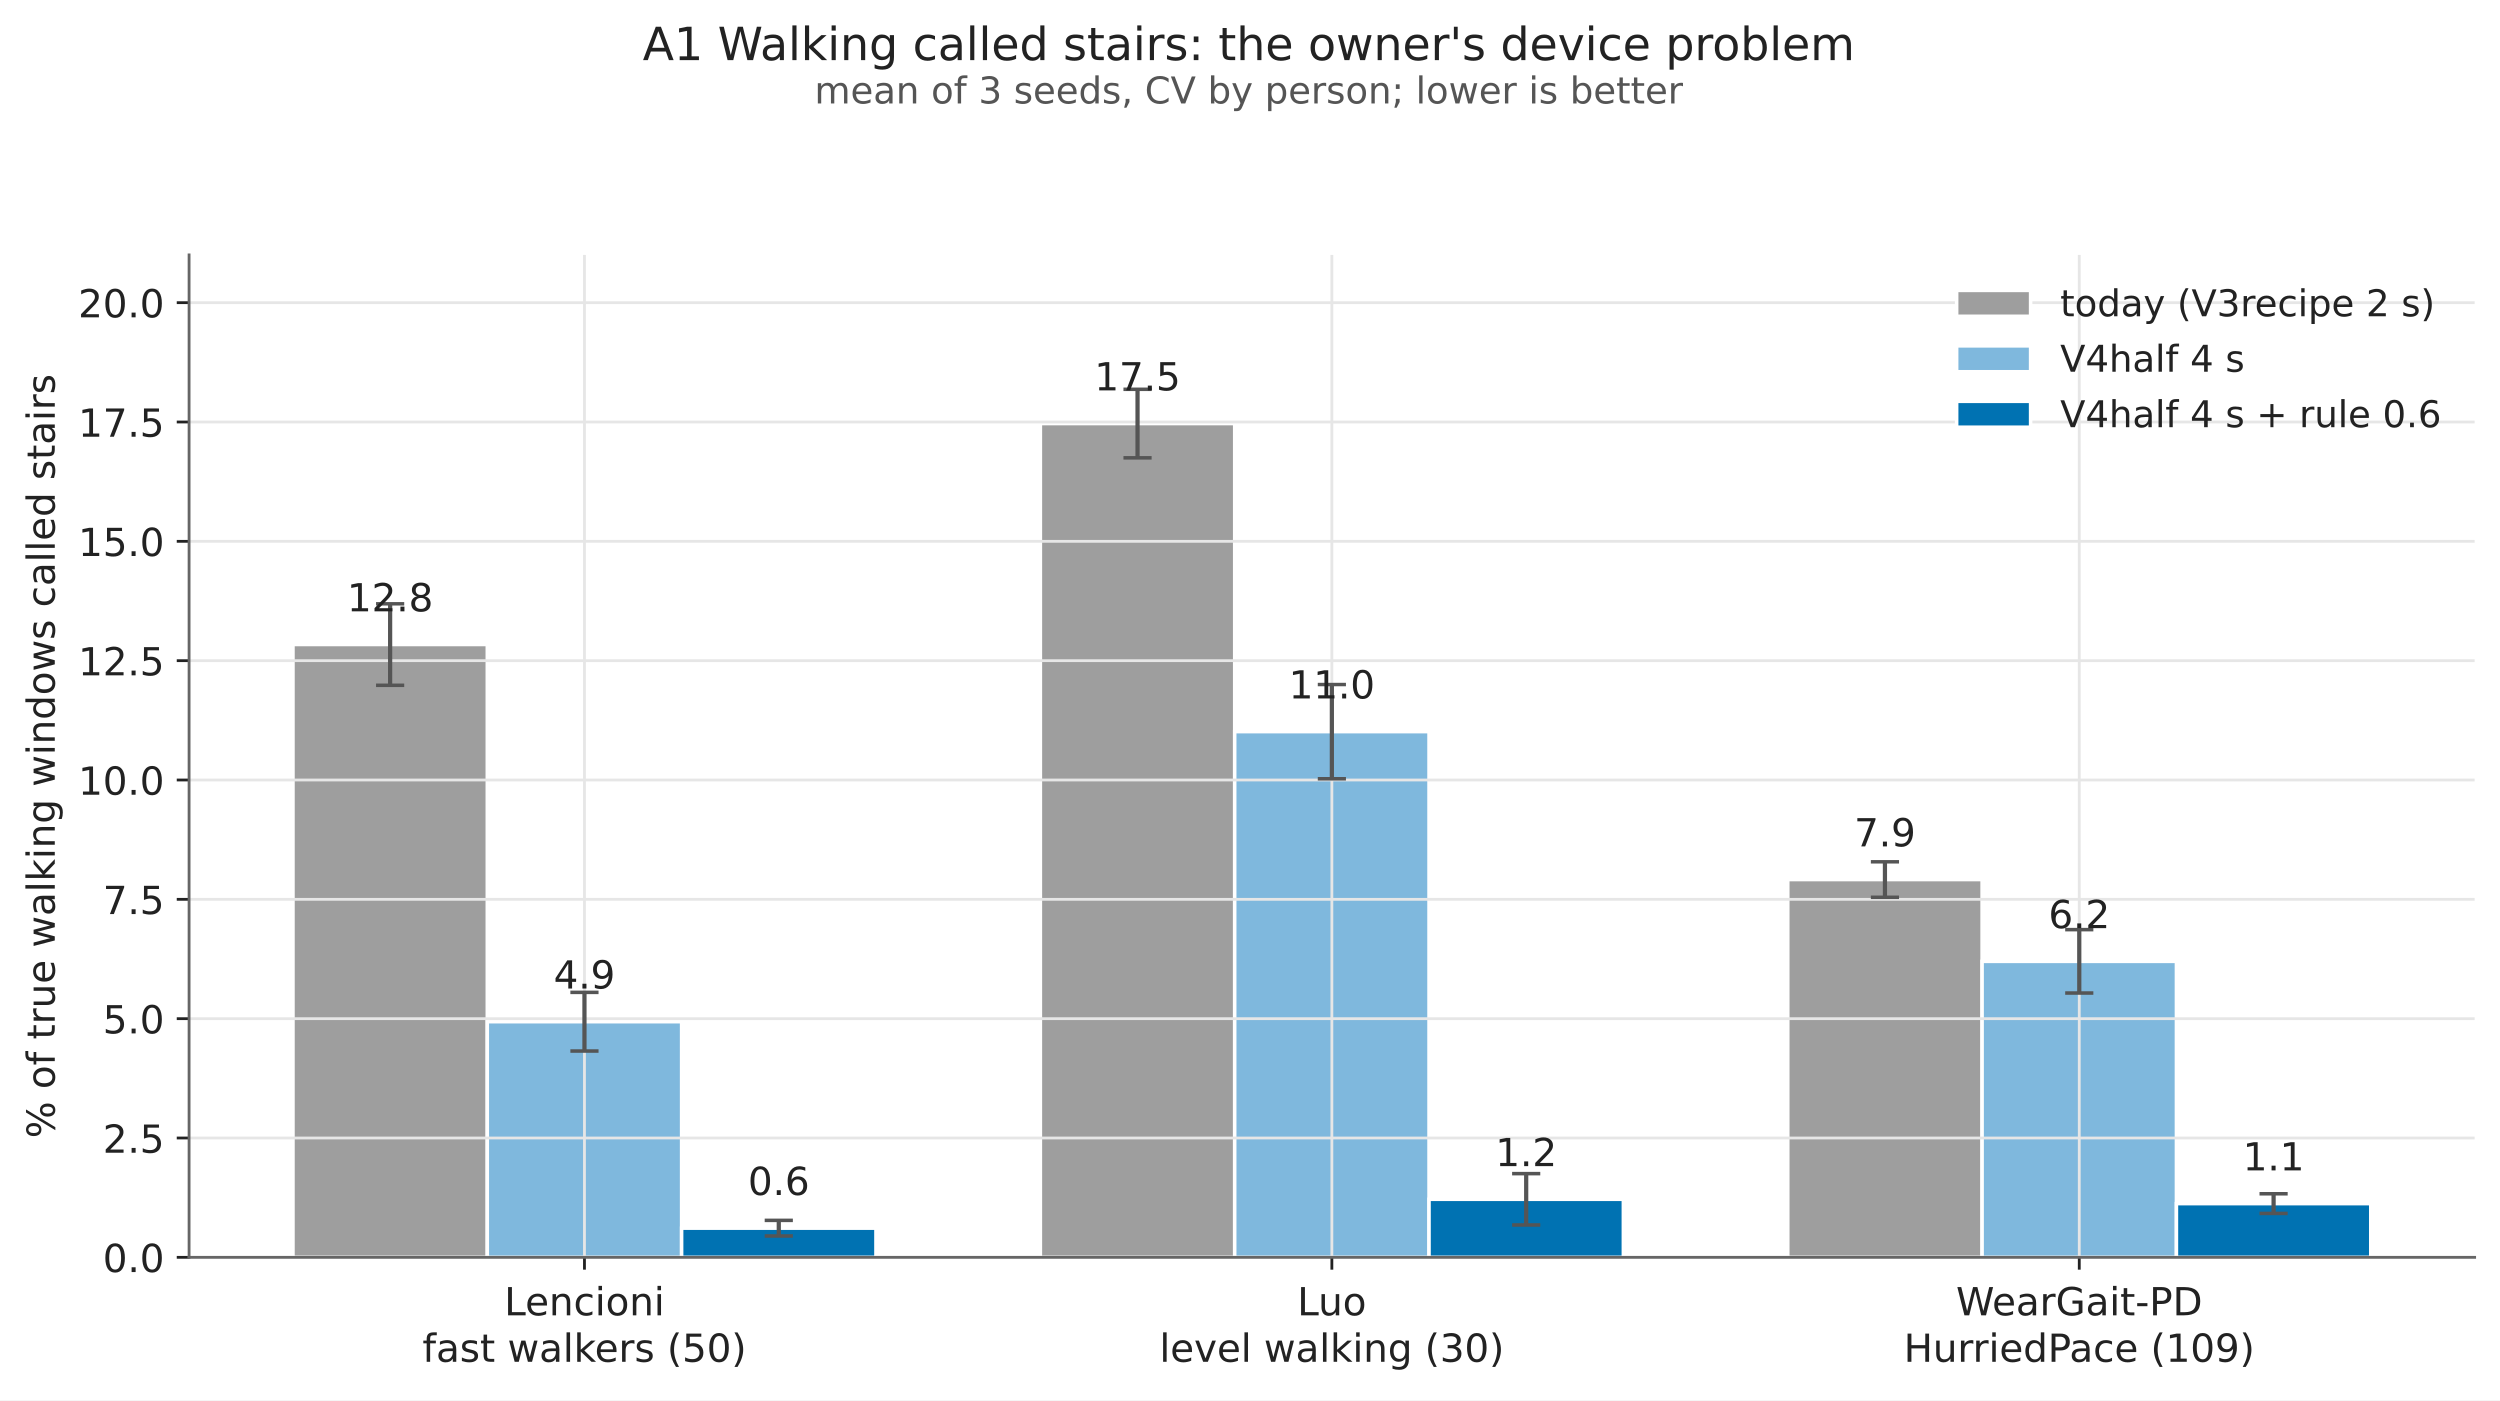
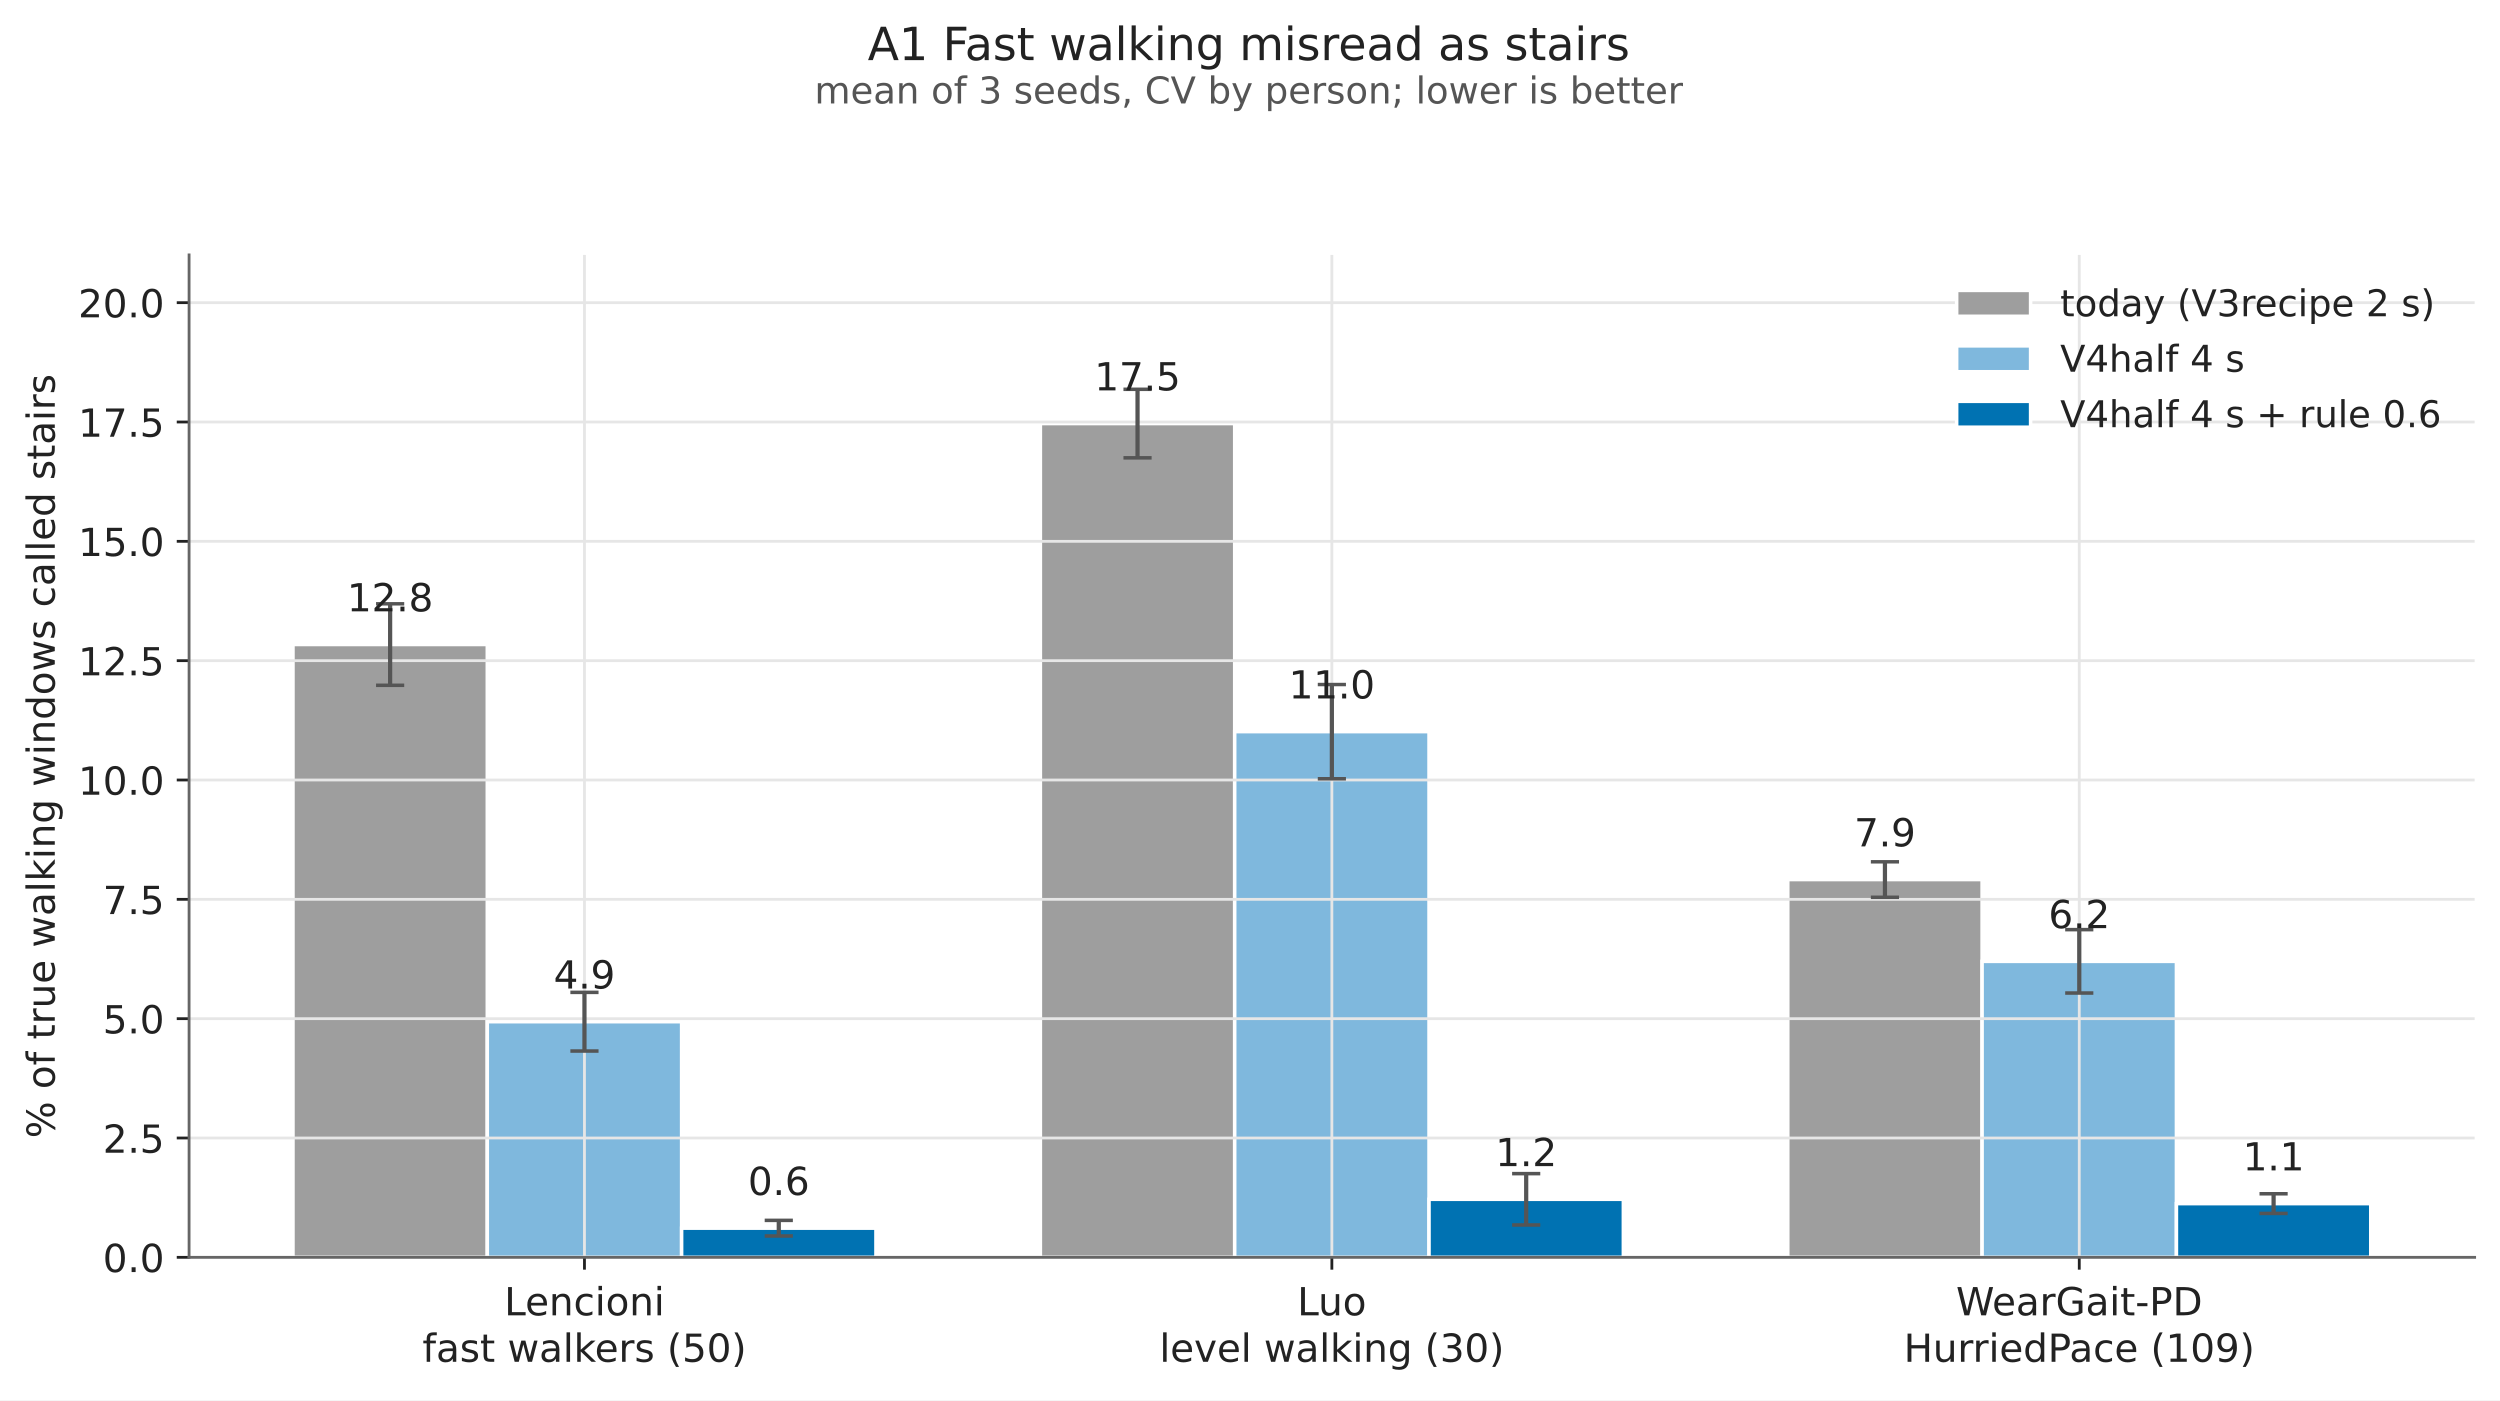
<svg xmlns="http://www.w3.org/2000/svg" xmlns:xlink="http://www.w3.org/1999/xlink" width="709.933pt" height="397.658pt" viewBox="0 0 709.933 397.658" version="1.1">
  <defs>
    <style type="text/css">*{stroke-linejoin: round; stroke-linecap: butt}</style>
  </defs>
  <g id="figure_1">
    <g id="patch_1">
      <path d="M 0 397.658  L 709.933 397.658  L 709.933 0  L 0 0  z " style="fill: #ffffff" />
    </g>
    <g id="axes_1">
      <g id="patch_2">
        <path d="M 53.693 357.052  L 702.733 357.052  L 702.733 72.387  L 53.693 72.387  z " style="fill: #ffffff" />
      </g>
      <g id="patch_3">
-         <path d="M 83.195 357.052  L 138.378 357.052  L 138.378 183.031  L 83.195 183.031  z " clip-path="url(#p482462e04f)" style="fill: #9e9e9e; stroke: #ffffff; stroke-linejoin: miter" />
+         <path d="M 83.195 357.052  L 138.378 357.052  L 138.378 183.031  L 83.195 183.031  z " clip-path="url(#p40b95793ae)" style="fill: #9e9e9e; stroke: #ffffff; stroke-linejoin: miter" />
      </g>
      <g id="patch_4">
-         <path d="M 295.438 357.052  L 350.621 357.052  L 350.621 120.275  L 295.438 120.275  z " clip-path="url(#p482462e04f)" style="fill: #9e9e9e; stroke: #ffffff; stroke-linejoin: miter" />
+         <path d="M 295.438 357.052  L 350.621 357.052  L 350.621 120.275  L 295.438 120.275  z " clip-path="url(#p40b95793ae)" style="fill: #9e9e9e; stroke: #ffffff; stroke-linejoin: miter" />
      </g>
      <g id="patch_5">
-         <path d="M 507.681 357.052  L 562.865 357.052  L 562.865 249.766  L 507.681 249.766  z " clip-path="url(#p482462e04f)" style="fill: #9e9e9e; stroke: #ffffff; stroke-linejoin: miter" />
+         <path d="M 507.681 357.052  L 562.865 357.052  L 562.865 249.766  L 507.681 249.766  z " clip-path="url(#p40b95793ae)" style="fill: #9e9e9e; stroke: #ffffff; stroke-linejoin: miter" />
      </g>
      <g id="patch_6">
-         <path d="M 138.378 357.052  L 193.561 357.052  L 193.561 290.135  L 138.378 290.135  z " clip-path="url(#p482462e04f)" style="fill: #7fb8dd; stroke: #ffffff; stroke-linejoin: miter" />
+         <path d="M 138.378 357.052  L 193.561 357.052  L 193.561 290.135  L 138.378 290.135  z " clip-path="url(#p40b95793ae)" style="fill: #7fb8dd; stroke: #ffffff; stroke-linejoin: miter" />
      </g>
      <g id="patch_7">
-         <path d="M 350.621 357.052  L 405.805 357.052  L 405.805 207.767  L 350.621 207.767  z " clip-path="url(#p482462e04f)" style="fill: #7fb8dd; stroke: #ffffff; stroke-linejoin: miter" />
+         <path d="M 350.621 357.052  L 405.805 357.052  L 405.805 207.767  L 350.621 207.767  z " clip-path="url(#p40b95793ae)" style="fill: #7fb8dd; stroke: #ffffff; stroke-linejoin: miter" />
      </g>
      <g id="patch_8">
-         <path d="M 562.865 357.052  L 618.048 357.052  L 618.048 272.995  L 562.865 272.995  z " clip-path="url(#p482462e04f)" style="fill: #7fb8dd; stroke: #ffffff; stroke-linejoin: miter" />
+         <path d="M 562.865 357.052  L 618.048 357.052  L 618.048 272.995  L 562.865 272.995  z " clip-path="url(#p40b95793ae)" style="fill: #7fb8dd; stroke: #ffffff; stroke-linejoin: miter" />
      </g>
      <g id="patch_9">
-         <path d="M 193.561 357.052  L 248.745 357.052  L 248.745 348.767  L 193.561 348.767  z " clip-path="url(#p482462e04f)" style="fill: #0072b2; stroke: #ffffff; stroke-linejoin: miter" />
+         <path d="M 193.561 357.052  L 248.745 357.052  L 248.745 348.767  L 193.561 348.767  z " clip-path="url(#p40b95793ae)" style="fill: #0072b2; stroke: #ffffff; stroke-linejoin: miter" />
      </g>
      <g id="patch_10">
-         <path d="M 405.805 357.052  L 460.988 357.052  L 460.988 340.575  L 405.805 340.575  z " clip-path="url(#p482462e04f)" style="fill: #0072b2; stroke: #ffffff; stroke-linejoin: miter" />
+         <path d="M 405.805 357.052  L 460.988 357.052  L 460.988 340.575  L 405.805 340.575  z " clip-path="url(#p40b95793ae)" style="fill: #0072b2; stroke: #ffffff; stroke-linejoin: miter" />
      </g>
      <g id="patch_11">
-         <path d="M 618.048 357.052  L 673.231 357.052  L 673.231 341.792  L 618.048 341.792  z " clip-path="url(#p482462e04f)" style="fill: #0072b2; stroke: #ffffff; stroke-linejoin: miter" />
+         <path d="M 618.048 357.052  L 673.231 357.052  L 673.231 341.792  L 618.048 341.792  z " clip-path="url(#p40b95793ae)" style="fill: #0072b2; stroke: #ffffff; stroke-linejoin: miter" />
      </g>
      <g id="matplotlib.axis_1">
        <g id="xtick_1">
          <g id="line2d_1">
-             <path d="M 165.97 357.052  L 165.97 72.387  " clip-path="url(#p482462e04f)" style="fill: none; stroke: #e6e6e6; stroke-width: 0.8; stroke-linecap: square" />
+             <path d="M 165.97 357.052  L 165.97 72.387  " clip-path="url(#p40b95793ae)" style="fill: none; stroke: #e6e6e6; stroke-width: 0.8; stroke-linecap: square" />
          </g>
          <g id="line2d_2">
            <defs>
-               <path id="m048fad3f0b" d="M 0 0  L 0 3.5  " style="stroke: #222222; stroke-width: 0.8" />
+               <path id="md241fa2eca" d="M 0 0  L 0 3.5  " style="stroke: #222222; stroke-width: 0.8" />
            </defs>
            <g>
-               <use xlink:href="#m048fad3f0b" x="165.97" y="357.052" style="fill: #222222; stroke: #222222; stroke-width: 0.8" />
+               <use xlink:href="#md241fa2eca" x="165.97" y="357.052" style="fill: #222222; stroke: #222222; stroke-width: 0.8" />
            </g>
          </g>
          <g id="text_1">
            <text style="font-size: 11px; font-family: 'DejaVu Sans', 'Bitstream Vera Sans', 'Computer Modern Sans Serif', 'Lucida Grande', 'Verdana', 'Geneva', 'Lucid', 'Arial', 'Helvetica', 'Avant Garde', sans-serif; fill: #222222" transform="translate(143.2006 373.5111)">Lencioni</text>
            <text style="font-size: 11px; font-family: 'DejaVu Sans', 'Bitstream Vera Sans', 'Computer Modern Sans Serif', 'Lucida Grande', 'Verdana', 'Geneva', 'Lucid', 'Arial', 'Helvetica', 'Avant Garde', sans-serif; fill: #222222" transform="translate(119.9597 386.7141)">fast walkers (50)</text>
          </g>
        </g>
        <g id="xtick_2">
          <g id="line2d_3">
-             <path d="M 378.213 357.052  L 378.213 72.387  " clip-path="url(#p482462e04f)" style="fill: none; stroke: #e6e6e6; stroke-width: 0.8; stroke-linecap: square" />
+             <path d="M 378.213 357.052  L 378.213 72.387  " clip-path="url(#p40b95793ae)" style="fill: none; stroke: #e6e6e6; stroke-width: 0.8; stroke-linecap: square" />
          </g>
          <g id="line2d_4">
            <g>
-               <use xlink:href="#m048fad3f0b" x="378.213" y="357.052" style="fill: #222222; stroke: #222222; stroke-width: 0.8" />
+               <use xlink:href="#md241fa2eca" x="378.213" y="357.052" style="fill: #222222; stroke: #222222; stroke-width: 0.8" />
            </g>
          </g>
          <g id="text_2">
            <text style="font-size: 11px; font-family: 'DejaVu Sans', 'Bitstream Vera Sans', 'Computer Modern Sans Serif', 'Lucida Grande', 'Verdana', 'Geneva', 'Lucid', 'Arial', 'Helvetica', 'Avant Garde', sans-serif; fill: #222222" transform="translate(368.3938 373.5102)">Luo</text>
            <text style="font-size: 11px; font-family: 'DejaVu Sans', 'Bitstream Vera Sans', 'Computer Modern Sans Serif', 'Lucida Grande', 'Verdana', 'Geneva', 'Lucid', 'Arial', 'Helvetica', 'Avant Garde', sans-serif; fill: #222222" transform="translate(329.2605 386.7132)">level walking (30)</text>
          </g>
        </g>
        <g id="xtick_3">
          <g id="line2d_5">
-             <path d="M 590.456 357.052  L 590.456 72.387  " clip-path="url(#p482462e04f)" style="fill: none; stroke: #e6e6e6; stroke-width: 0.8; stroke-linecap: square" />
+             <path d="M 590.456 357.052  L 590.456 72.387  " clip-path="url(#p40b95793ae)" style="fill: none; stroke: #e6e6e6; stroke-width: 0.8; stroke-linecap: square" />
          </g>
          <g id="line2d_6">
            <g>
-               <use xlink:href="#m048fad3f0b" x="590.456" y="357.052" style="fill: #222222; stroke: #222222; stroke-width: 0.8" />
+               <use xlink:href="#md241fa2eca" x="590.456" y="357.052" style="fill: #222222; stroke: #222222; stroke-width: 0.8" />
            </g>
          </g>
          <g id="text_3">
            <text style="font-size: 11px; font-family: 'DejaVu Sans', 'Bitstream Vera Sans', 'Computer Modern Sans Serif', 'Lucida Grande', 'Verdana', 'Geneva', 'Lucid', 'Arial', 'Helvetica', 'Avant Garde', sans-serif; fill: #222222" transform="translate(555.4729 373.5111)">WearGait-PD</text>
            <text style="font-size: 11px; font-family: 'DejaVu Sans', 'Bitstream Vera Sans', 'Computer Modern Sans Serif', 'Lucida Grande', 'Verdana', 'Geneva', 'Lucid', 'Arial', 'Helvetica', 'Avant Garde', sans-serif; fill: #222222" transform="translate(540.6186 386.7141)">HurriedPace (109)</text>
          </g>
        </g>
      </g>
      <g id="matplotlib.axis_2">
        <g id="ytick_1">
          <g id="line2d_7">
-             <path d="M 53.693 357.052  L 702.733 357.052  " clip-path="url(#p482462e04f)" style="fill: none; stroke: #e6e6e6; stroke-width: 0.8; stroke-linecap: square" />
+             <path d="M 53.693 357.052  L 702.733 357.052  " clip-path="url(#p40b95793ae)" style="fill: none; stroke: #e6e6e6; stroke-width: 0.8; stroke-linecap: square" />
          </g>
          <g id="line2d_8">
            <defs>
-               <path id="m9d7272a9ff" d="M 0 0  L -3.5 0  " style="stroke: #222222; stroke-width: 0.8" />
+               <path id="m54fa50c5fa" d="M 0 0  L -3.5 0  " style="stroke: #222222; stroke-width: 0.8" />
            </defs>
            <g>
-               <use xlink:href="#m9d7272a9ff" x="53.693" y="357.052" style="fill: #222222; stroke: #222222; stroke-width: 0.8" />
+               <use xlink:href="#m54fa50c5fa" x="53.693" y="357.052" style="fill: #222222; stroke: #222222; stroke-width: 0.8" />
            </g>
          </g>
          <g id="text_4">
            <text style="font-size: 11px; font-family: 'DejaVu Sans', 'Bitstream Vera Sans', 'Computer Modern Sans Serif', 'Lucida Grande', 'Verdana', 'Geneva', 'Lucid', 'Arial', 'Helvetica', 'Avant Garde', sans-serif; text-anchor: end; fill: #222222" x="46.693" y="361.23" transform="rotate(-0 46.69305 361.2304)">0.0</text>
          </g>
        </g>
        <g id="ytick_2">
          <g id="line2d_9">
-             <path d="M 53.693 323.163  L 702.733 323.163  " clip-path="url(#p482462e04f)" style="fill: none; stroke: #e6e6e6; stroke-width: 0.8; stroke-linecap: square" />
+             <path d="M 53.693 323.163  L 702.733 323.163  " clip-path="url(#p40b95793ae)" style="fill: none; stroke: #e6e6e6; stroke-width: 0.8; stroke-linecap: square" />
          </g>
          <g id="line2d_10">
            <g>
-               <use xlink:href="#m9d7272a9ff" x="53.693" y="323.163" style="fill: #222222; stroke: #222222; stroke-width: 0.8" />
+               <use xlink:href="#m54fa50c5fa" x="53.693" y="323.163" style="fill: #222222; stroke: #222222; stroke-width: 0.8" />
            </g>
          </g>
          <g id="text_5">
            <text style="font-size: 11px; font-family: 'DejaVu Sans', 'Bitstream Vera Sans', 'Computer Modern Sans Serif', 'Lucida Grande', 'Verdana', 'Geneva', 'Lucid', 'Arial', 'Helvetica', 'Avant Garde', sans-serif; text-anchor: end; fill: #222222" x="46.693" y="327.342" transform="rotate(-0 46.69305 327.3418)">2.5</text>
          </g>
        </g>
        <g id="ytick_3">
          <g id="line2d_11">
-             <path d="M 53.693 289.274  L 702.733 289.274  " clip-path="url(#p482462e04f)" style="fill: none; stroke: #e6e6e6; stroke-width: 0.8; stroke-linecap: square" />
+             <path d="M 53.693 289.274  L 702.733 289.274  " clip-path="url(#p40b95793ae)" style="fill: none; stroke: #e6e6e6; stroke-width: 0.8; stroke-linecap: square" />
          </g>
          <g id="line2d_12">
            <g>
-               <use xlink:href="#m9d7272a9ff" x="53.693" y="289.274" style="fill: #222222; stroke: #222222; stroke-width: 0.8" />
+               <use xlink:href="#m54fa50c5fa" x="53.693" y="289.274" style="fill: #222222; stroke: #222222; stroke-width: 0.8" />
            </g>
          </g>
          <g id="text_6">
            <text style="font-size: 11px; font-family: 'DejaVu Sans', 'Bitstream Vera Sans', 'Computer Modern Sans Serif', 'Lucida Grande', 'Verdana', 'Geneva', 'Lucid', 'Arial', 'Helvetica', 'Avant Garde', sans-serif; text-anchor: end; fill: #222222" x="46.693" y="293.453" transform="rotate(-0 46.69305 293.4531)">5.0</text>
          </g>
        </g>
        <g id="ytick_4">
          <g id="line2d_13">
-             <path d="M 53.693 255.386  L 702.733 255.386  " clip-path="url(#p482462e04f)" style="fill: none; stroke: #e6e6e6; stroke-width: 0.8; stroke-linecap: square" />
+             <path d="M 53.693 255.386  L 702.733 255.386  " clip-path="url(#p40b95793ae)" style="fill: none; stroke: #e6e6e6; stroke-width: 0.8; stroke-linecap: square" />
          </g>
          <g id="line2d_14">
            <g>
-               <use xlink:href="#m9d7272a9ff" x="53.693" y="255.386" style="fill: #222222; stroke: #222222; stroke-width: 0.8" />
+               <use xlink:href="#m54fa50c5fa" x="53.693" y="255.386" style="fill: #222222; stroke: #222222; stroke-width: 0.8" />
            </g>
          </g>
          <g id="text_7">
            <text style="font-size: 11px; font-family: 'DejaVu Sans', 'Bitstream Vera Sans', 'Computer Modern Sans Serif', 'Lucida Grande', 'Verdana', 'Geneva', 'Lucid', 'Arial', 'Helvetica', 'Avant Garde', sans-serif; text-anchor: end; fill: #222222" x="46.693" y="259.564" transform="rotate(-0 46.69305 259.5645)">7.5</text>
          </g>
        </g>
        <g id="ytick_5">
          <g id="line2d_15">
-             <path d="M 53.693 221.497  L 702.733 221.497  " clip-path="url(#p482462e04f)" style="fill: none; stroke: #e6e6e6; stroke-width: 0.8; stroke-linecap: square" />
+             <path d="M 53.693 221.497  L 702.733 221.497  " clip-path="url(#p40b95793ae)" style="fill: none; stroke: #e6e6e6; stroke-width: 0.8; stroke-linecap: square" />
          </g>
          <g id="line2d_16">
            <g>
-               <use xlink:href="#m9d7272a9ff" x="53.693" y="221.497" style="fill: #222222; stroke: #222222; stroke-width: 0.8" />
+               <use xlink:href="#m54fa50c5fa" x="53.693" y="221.497" style="fill: #222222; stroke: #222222; stroke-width: 0.8" />
            </g>
          </g>
          <g id="text_8">
            <text style="font-size: 11px; font-family: 'DejaVu Sans', 'Bitstream Vera Sans', 'Computer Modern Sans Serif', 'Lucida Grande', 'Verdana', 'Geneva', 'Lucid', 'Arial', 'Helvetica', 'Avant Garde', sans-serif; text-anchor: end; fill: #222222" x="46.693" y="225.676" transform="rotate(-0 46.69305 225.6758)">10.0</text>
          </g>
        </g>
        <g id="ytick_6">
          <g id="line2d_17">
-             <path d="M 53.693 187.608  L 702.733 187.608  " clip-path="url(#p482462e04f)" style="fill: none; stroke: #e6e6e6; stroke-width: 0.8; stroke-linecap: square" />
+             <path d="M 53.693 187.608  L 702.733 187.608  " clip-path="url(#p40b95793ae)" style="fill: none; stroke: #e6e6e6; stroke-width: 0.8; stroke-linecap: square" />
          </g>
          <g id="line2d_18">
            <g>
-               <use xlink:href="#m9d7272a9ff" x="53.693" y="187.608" style="fill: #222222; stroke: #222222; stroke-width: 0.8" />
+               <use xlink:href="#m54fa50c5fa" x="53.693" y="187.608" style="fill: #222222; stroke: #222222; stroke-width: 0.8" />
            </g>
          </g>
          <g id="text_9">
            <text style="font-size: 11px; font-family: 'DejaVu Sans', 'Bitstream Vera Sans', 'Computer Modern Sans Serif', 'Lucida Grande', 'Verdana', 'Geneva', 'Lucid', 'Arial', 'Helvetica', 'Avant Garde', sans-serif; text-anchor: end; fill: #222222" x="46.693" y="191.787" transform="rotate(-0 46.69305 191.7872)">12.5</text>
          </g>
        </g>
        <g id="ytick_7">
          <g id="line2d_19">
-             <path d="M 53.693 153.72  L 702.733 153.72  " clip-path="url(#p482462e04f)" style="fill: none; stroke: #e6e6e6; stroke-width: 0.8; stroke-linecap: square" />
+             <path d="M 53.693 153.72  L 702.733 153.72  " clip-path="url(#p40b95793ae)" style="fill: none; stroke: #e6e6e6; stroke-width: 0.8; stroke-linecap: square" />
          </g>
          <g id="line2d_20">
            <g>
-               <use xlink:href="#m9d7272a9ff" x="53.693" y="153.72" style="fill: #222222; stroke: #222222; stroke-width: 0.8" />
+               <use xlink:href="#m54fa50c5fa" x="53.693" y="153.72" style="fill: #222222; stroke: #222222; stroke-width: 0.8" />
            </g>
          </g>
          <g id="text_10">
            <text style="font-size: 11px; font-family: 'DejaVu Sans', 'Bitstream Vera Sans', 'Computer Modern Sans Serif', 'Lucida Grande', 'Verdana', 'Geneva', 'Lucid', 'Arial', 'Helvetica', 'Avant Garde', sans-serif; text-anchor: end; fill: #222222" x="46.693" y="157.899" transform="rotate(-0 46.69305 157.8985)">15.0</text>
          </g>
        </g>
        <g id="ytick_8">
          <g id="line2d_21">
-             <path d="M 53.693 119.831  L 702.733 119.831  " clip-path="url(#p482462e04f)" style="fill: none; stroke: #e6e6e6; stroke-width: 0.8; stroke-linecap: square" />
+             <path d="M 53.693 119.831  L 702.733 119.831  " clip-path="url(#p40b95793ae)" style="fill: none; stroke: #e6e6e6; stroke-width: 0.8; stroke-linecap: square" />
          </g>
          <g id="line2d_22">
            <g>
-               <use xlink:href="#m9d7272a9ff" x="53.693" y="119.831" style="fill: #222222; stroke: #222222; stroke-width: 0.8" />
+               <use xlink:href="#m54fa50c5fa" x="53.693" y="119.831" style="fill: #222222; stroke: #222222; stroke-width: 0.8" />
            </g>
          </g>
          <g id="text_11">
            <text style="font-size: 11px; font-family: 'DejaVu Sans', 'Bitstream Vera Sans', 'Computer Modern Sans Serif', 'Lucida Grande', 'Verdana', 'Geneva', 'Lucid', 'Arial', 'Helvetica', 'Avant Garde', sans-serif; text-anchor: end; fill: #222222" x="46.693" y="124.01" transform="rotate(-0 46.69305 124.0099)">17.5</text>
          </g>
        </g>
        <g id="ytick_9">
          <g id="line2d_23">
-             <path d="M 53.693 85.943  L 702.733 85.943  " clip-path="url(#p482462e04f)" style="fill: none; stroke: #e6e6e6; stroke-width: 0.8; stroke-linecap: square" />
+             <path d="M 53.693 85.943  L 702.733 85.943  " clip-path="url(#p40b95793ae)" style="fill: none; stroke: #e6e6e6; stroke-width: 0.8; stroke-linecap: square" />
          </g>
          <g id="line2d_24">
            <g>
-               <use xlink:href="#m9d7272a9ff" x="53.693" y="85.943" style="fill: #222222; stroke: #222222; stroke-width: 0.8" />
+               <use xlink:href="#m54fa50c5fa" x="53.693" y="85.943" style="fill: #222222; stroke: #222222; stroke-width: 0.8" />
            </g>
          </g>
          <g id="text_12">
            <text style="font-size: 11px; font-family: 'DejaVu Sans', 'Bitstream Vera Sans', 'Computer Modern Sans Serif', 'Lucida Grande', 'Verdana', 'Geneva', 'Lucid', 'Arial', 'Helvetica', 'Avant Garde', sans-serif; text-anchor: end; fill: #222222" x="46.693" y="90.121" transform="rotate(-0 46.69305 90.12122)">20.0</text>
          </g>
        </g>
        <g id="text_13">
          <text style="font-size: 11px; font-family: 'DejaVu Sans', 'Bitstream Vera Sans', 'Computer Modern Sans Serif', 'Lucida Grande', 'Verdana', 'Geneva', 'Lucid', 'Arial', 'Helvetica', 'Avant Garde', sans-serif; text-anchor: middle; fill: #222222" x="15.558" y="214.719" transform="rotate(-90 15.55828 214.7194)">% of true walking windows called stairs</text>
        </g>
      </g>
      <g id="LineCollection_1">
-         <path d="M 110.786 194.599  L 110.786 171.464  " clip-path="url(#p482462e04f)" style="fill: none; stroke: #555555; stroke-width: 1.2" />
-         <path d="M 323.03 130.006  L 323.03 110.543  " clip-path="url(#p482462e04f)" style="fill: none; stroke: #555555; stroke-width: 1.2" />
-         <path d="M 535.273 254.806  L 535.273 244.727  " clip-path="url(#p482462e04f)" style="fill: none; stroke: #555555; stroke-width: 1.2" />
+         <path d="M 110.786 194.599  L 110.786 171.464  " clip-path="url(#p40b95793ae)" style="fill: none; stroke: #555555; stroke-width: 1.2" />
+         <path d="M 323.03 130.006  L 323.03 110.543  " clip-path="url(#p40b95793ae)" style="fill: none; stroke: #555555; stroke-width: 1.2" />
+         <path d="M 535.273 254.806  L 535.273 244.727  " clip-path="url(#p40b95793ae)" style="fill: none; stroke: #555555; stroke-width: 1.2" />
      </g>
      <g id="line2d_25">
        <defs>
-           <path id="m2ea0c814e3" d="M 4 0  L -4 -0  " style="stroke: #555555" />
+           <path id="m5a44f019f6" d="M 4 0  L -4 -0  " style="stroke: #555555" />
        </defs>
-         <g clip-path="url(#p482462e04f)">
-           <use xlink:href="#m2ea0c814e3" x="110.786" y="194.599" style="fill: #1f77b4; stroke: #555555" />
-           <use xlink:href="#m2ea0c814e3" x="323.03" y="130.006" style="fill: #1f77b4; stroke: #555555" />
-           <use xlink:href="#m2ea0c814e3" x="535.273" y="254.806" style="fill: #1f77b4; stroke: #555555" />
+         <g clip-path="url(#p40b95793ae)">
+           <use xlink:href="#m5a44f019f6" x="110.786" y="194.599" style="fill: #1f77b4; stroke: #555555" />
+           <use xlink:href="#m5a44f019f6" x="323.03" y="130.006" style="fill: #1f77b4; stroke: #555555" />
+           <use xlink:href="#m5a44f019f6" x="535.273" y="254.806" style="fill: #1f77b4; stroke: #555555" />
        </g>
      </g>
      <g id="line2d_26">
-         <g clip-path="url(#p482462e04f)">
-           <use xlink:href="#m2ea0c814e3" x="110.786" y="171.464" style="fill: #1f77b4; stroke: #555555" />
-           <use xlink:href="#m2ea0c814e3" x="323.03" y="110.543" style="fill: #1f77b4; stroke: #555555" />
-           <use xlink:href="#m2ea0c814e3" x="535.273" y="244.727" style="fill: #1f77b4; stroke: #555555" />
+         <g clip-path="url(#p40b95793ae)">
+           <use xlink:href="#m5a44f019f6" x="110.786" y="171.464" style="fill: #1f77b4; stroke: #555555" />
+           <use xlink:href="#m5a44f019f6" x="323.03" y="110.543" style="fill: #1f77b4; stroke: #555555" />
+           <use xlink:href="#m5a44f019f6" x="535.273" y="244.727" style="fill: #1f77b4; stroke: #555555" />
        </g>
      </g>
      <g id="LineCollection_2">
-         <path d="M 165.97 298.469  L 165.97 281.801  " clip-path="url(#p482462e04f)" style="fill: none; stroke: #555555; stroke-width: 1.2" />
-         <path d="M 378.213 221.145  L 378.213 194.389  " clip-path="url(#p482462e04f)" style="fill: none; stroke: #555555; stroke-width: 1.2" />
-         <path d="M 590.456 282.001  L 590.456 263.989  " clip-path="url(#p482462e04f)" style="fill: none; stroke: #555555; stroke-width: 1.2" />
+         <path d="M 165.97 298.469  L 165.97 281.801  " clip-path="url(#p40b95793ae)" style="fill: none; stroke: #555555; stroke-width: 1.2" />
+         <path d="M 378.213 221.145  L 378.213 194.389  " clip-path="url(#p40b95793ae)" style="fill: none; stroke: #555555; stroke-width: 1.2" />
+         <path d="M 590.456 282.001  L 590.456 263.989  " clip-path="url(#p40b95793ae)" style="fill: none; stroke: #555555; stroke-width: 1.2" />
      </g>
      <g id="line2d_27">
-         <g clip-path="url(#p482462e04f)">
-           <use xlink:href="#m2ea0c814e3" x="165.97" y="298.469" style="fill: #1f77b4; stroke: #555555" />
-           <use xlink:href="#m2ea0c814e3" x="378.213" y="221.145" style="fill: #1f77b4; stroke: #555555" />
-           <use xlink:href="#m2ea0c814e3" x="590.456" y="282.001" style="fill: #1f77b4; stroke: #555555" />
+         <g clip-path="url(#p40b95793ae)">
+           <use xlink:href="#m5a44f019f6" x="165.97" y="298.469" style="fill: #1f77b4; stroke: #555555" />
+           <use xlink:href="#m5a44f019f6" x="378.213" y="221.145" style="fill: #1f77b4; stroke: #555555" />
+           <use xlink:href="#m5a44f019f6" x="590.456" y="282.001" style="fill: #1f77b4; stroke: #555555" />
        </g>
      </g>
      <g id="line2d_28">
-         <g clip-path="url(#p482462e04f)">
-           <use xlink:href="#m2ea0c814e3" x="165.97" y="281.801" style="fill: #1f77b4; stroke: #555555" />
-           <use xlink:href="#m2ea0c814e3" x="378.213" y="194.389" style="fill: #1f77b4; stroke: #555555" />
-           <use xlink:href="#m2ea0c814e3" x="590.456" y="263.989" style="fill: #1f77b4; stroke: #555555" />
+         <g clip-path="url(#p40b95793ae)">
+           <use xlink:href="#m5a44f019f6" x="165.97" y="281.801" style="fill: #1f77b4; stroke: #555555" />
+           <use xlink:href="#m5a44f019f6" x="378.213" y="194.389" style="fill: #1f77b4; stroke: #555555" />
+           <use xlink:href="#m5a44f019f6" x="590.456" y="263.989" style="fill: #1f77b4; stroke: #555555" />
        </g>
      </g>
      <g id="LineCollection_3">
-         <path d="M 221.153 350.974  L 221.153 346.559  " clip-path="url(#p482462e04f)" style="fill: none; stroke: #555555; stroke-width: 1.2" />
-         <path d="M 433.396 347.865  L 433.396 333.285  " clip-path="url(#p482462e04f)" style="fill: none; stroke: #555555; stroke-width: 1.2" />
-         <path d="M 645.64 344.59  L 645.64 338.995  " clip-path="url(#p482462e04f)" style="fill: none; stroke: #555555; stroke-width: 1.2" />
+         <path d="M 221.153 350.974  L 221.153 346.559  " clip-path="url(#p40b95793ae)" style="fill: none; stroke: #555555; stroke-width: 1.2" />
+         <path d="M 433.396 347.865  L 433.396 333.285  " clip-path="url(#p40b95793ae)" style="fill: none; stroke: #555555; stroke-width: 1.2" />
+         <path d="M 645.64 344.59  L 645.64 338.995  " clip-path="url(#p40b95793ae)" style="fill: none; stroke: #555555; stroke-width: 1.2" />
      </g>
      <g id="line2d_29">
-         <g clip-path="url(#p482462e04f)">
-           <use xlink:href="#m2ea0c814e3" x="221.153" y="350.974" style="fill: #1f77b4; stroke: #555555" />
-           <use xlink:href="#m2ea0c814e3" x="433.396" y="347.865" style="fill: #1f77b4; stroke: #555555" />
-           <use xlink:href="#m2ea0c814e3" x="645.64" y="344.59" style="fill: #1f77b4; stroke: #555555" />
+         <g clip-path="url(#p40b95793ae)">
+           <use xlink:href="#m5a44f019f6" x="221.153" y="350.974" style="fill: #1f77b4; stroke: #555555" />
+           <use xlink:href="#m5a44f019f6" x="433.396" y="347.865" style="fill: #1f77b4; stroke: #555555" />
+           <use xlink:href="#m5a44f019f6" x="645.64" y="344.59" style="fill: #1f77b4; stroke: #555555" />
        </g>
      </g>
      <g id="line2d_30">
-         <g clip-path="url(#p482462e04f)">
-           <use xlink:href="#m2ea0c814e3" x="221.153" y="346.559" style="fill: #1f77b4; stroke: #555555" />
-           <use xlink:href="#m2ea0c814e3" x="433.396" y="333.285" style="fill: #1f77b4; stroke: #555555" />
-           <use xlink:href="#m2ea0c814e3" x="645.64" y="338.995" style="fill: #1f77b4; stroke: #555555" />
+         <g clip-path="url(#p40b95793ae)">
+           <use xlink:href="#m5a44f019f6" x="221.153" y="346.559" style="fill: #1f77b4; stroke: #555555" />
+           <use xlink:href="#m5a44f019f6" x="433.396" y="333.285" style="fill: #1f77b4; stroke: #555555" />
+           <use xlink:href="#m5a44f019f6" x="645.64" y="338.995" style="fill: #1f77b4; stroke: #555555" />
        </g>
      </g>
      <g id="patch_12">
        <path d="M 53.693 357.052  L 53.693 72.387  " style="fill: none; stroke: #666666; stroke-width: 0.8; stroke-linejoin: miter; stroke-linecap: square" />
      </g>
      <g id="patch_13">
        <path d="M 53.693 357.052  L 702.733 357.052  " style="fill: none; stroke: #666666; stroke-width: 0.8; stroke-linejoin: miter; stroke-linecap: square" />
      </g>
      <g id="text_14">
        <text style="font-size: 11px; font-family: 'DejaVu Sans', 'Bitstream Vera Sans', 'Computer Modern Sans Serif', 'Lucida Grande', 'Verdana', 'Geneva', 'Lucid', 'Arial', 'Helvetica', 'Avant Garde', sans-serif; text-anchor: middle; fill: #222222" x="110.786" y="173.611" transform="rotate(-0 110.7865 173.6112)">12.8</text>
      </g>
      <g id="text_15">
        <text style="font-size: 11px; font-family: 'DejaVu Sans', 'Bitstream Vera Sans', 'Computer Modern Sans Serif', 'Lucida Grande', 'Verdana', 'Geneva', 'Lucid', 'Arial', 'Helvetica', 'Avant Garde', sans-serif; text-anchor: middle; fill: #222222" x="323.03" y="110.854" transform="rotate(-0 323.0298 110.8543)">17.5</text>
      </g>
      <g id="text_16">
        <text style="font-size: 11px; font-family: 'DejaVu Sans', 'Bitstream Vera Sans', 'Computer Modern Sans Serif', 'Lucida Grande', 'Verdana', 'Geneva', 'Lucid', 'Arial', 'Helvetica', 'Avant Garde', sans-serif; text-anchor: middle; fill: #222222" x="535.273" y="240.346" transform="rotate(-0 535.2731 240.3459)">7.9</text>
      </g>
      <g id="text_17">
        <text style="font-size: 11px; font-family: 'DejaVu Sans', 'Bitstream Vera Sans', 'Computer Modern Sans Serif', 'Lucida Grande', 'Verdana', 'Geneva', 'Lucid', 'Arial', 'Helvetica', 'Avant Garde', sans-serif; text-anchor: middle; fill: #222222" x="165.97" y="280.714" transform="rotate(-0 165.9698 280.7145)">4.9</text>
      </g>
      <g id="text_18">
        <text style="font-size: 11px; font-family: 'DejaVu Sans', 'Bitstream Vera Sans', 'Computer Modern Sans Serif', 'Lucida Grande', 'Verdana', 'Geneva', 'Lucid', 'Arial', 'Helvetica', 'Avant Garde', sans-serif; text-anchor: middle; fill: #222222" x="378.213" y="198.347" transform="rotate(-0 378.213 198.3466)">11.0</text>
      </g>
      <g id="text_19">
        <text style="font-size: 11px; font-family: 'DejaVu Sans', 'Bitstream Vera Sans', 'Computer Modern Sans Serif', 'Lucida Grande', 'Verdana', 'Geneva', 'Lucid', 'Arial', 'Helvetica', 'Avant Garde', sans-serif; text-anchor: middle; fill: #222222" x="590.456" y="263.575" transform="rotate(-0 590.4563 263.5746)">6.2</text>
      </g>
      <g id="text_20">
        <text style="font-size: 11px; font-family: 'DejaVu Sans', 'Bitstream Vera Sans', 'Computer Modern Sans Serif', 'Lucida Grande', 'Verdana', 'Geneva', 'Lucid', 'Arial', 'Helvetica', 'Avant Garde', sans-serif; text-anchor: middle; fill: #222222" x="221.153" y="339.346" transform="rotate(-0 221.153 339.3464)">0.6</text>
      </g>
      <g id="text_21">
        <text style="font-size: 11px; font-family: 'DejaVu Sans', 'Bitstream Vera Sans', 'Computer Modern Sans Serif', 'Lucida Grande', 'Verdana', 'Geneva', 'Lucid', 'Arial', 'Helvetica', 'Avant Garde', sans-serif; text-anchor: middle; fill: #222222" x="433.396" y="331.155" transform="rotate(-0 433.3963 331.1551)">1.2</text>
      </g>
      <g id="text_22">
        <text style="font-size: 11px; font-family: 'DejaVu Sans', 'Bitstream Vera Sans', 'Computer Modern Sans Serif', 'Lucida Grande', 'Verdana', 'Geneva', 'Lucid', 'Arial', 'Helvetica', 'Avant Garde', sans-serif; text-anchor: middle; fill: #222222" x="645.64" y="332.372" transform="rotate(-0 645.6396 332.3721)">1.1</text>
      </g>
      <g id="legend_1">
        <g id="patch_14">
          <path d="M 555.636 89.815  L 576.636 89.815  L 576.636 82.465  L 555.636 82.465  z " style="fill: #9e9e9e; stroke: #ffffff; stroke-linejoin: miter" />
        </g>
        <g id="text_23">
          <text style="font-size: 10.5px; font-family: 'DejaVu Sans', 'Bitstream Vera Sans', 'Computer Modern Sans Serif', 'Lucida Grande', 'Verdana', 'Geneva', 'Lucid', 'Arial', 'Helvetica', 'Avant Garde', sans-serif; text-anchor: start; fill: #222222" x="585.036" y="89.815" transform="rotate(-0 585.0362 89.81541)">today (V3recipe 2 s)</text>
        </g>
        <g id="patch_15">
          <path d="M 555.636 105.566  L 576.636 105.566  L 576.636 98.216  L 555.636 98.216  z " style="fill: #7fb8dd; stroke: #ffffff; stroke-linejoin: miter" />
        </g>
        <g id="text_24">
          <text style="font-size: 10.5px; font-family: 'DejaVu Sans', 'Bitstream Vera Sans', 'Computer Modern Sans Serif', 'Lucida Grande', 'Verdana', 'Geneva', 'Lucid', 'Arial', 'Helvetica', 'Avant Garde', sans-serif; text-anchor: start; fill: #222222" x="585.036" y="105.566" transform="rotate(-0 585.0362 105.5662)">V4half 4 s</text>
        </g>
        <g id="patch_16">
          <path d="M 555.636 121.317  L 576.636 121.317  L 576.636 113.967  L 555.636 113.967  z " style="fill: #0072b2; stroke: #ffffff; stroke-linejoin: miter" />
        </g>
        <g id="text_25">
          <text style="font-size: 10.5px; font-family: 'DejaVu Sans', 'Bitstream Vera Sans', 'Computer Modern Sans Serif', 'Lucida Grande', 'Verdana', 'Geneva', 'Lucid', 'Arial', 'Helvetica', 'Avant Garde', sans-serif; text-anchor: start; fill: #222222" x="585.036" y="121.317" transform="rotate(-0 585.0362 121.317)">V4half 4 s + rule 0.6</text>
        </g>
      </g>
    </g>
    <g id="text_26">
-       <text style="font-size: 13px; font-family: 'DejaVu Sans', 'Bitstream Vera Sans', 'Computer Modern Sans Serif', 'Lucida Grande', 'Verdana', 'Geneva', 'Lucid', 'Arial', 'Helvetica', 'Avant Garde', sans-serif; text-anchor: middle; fill: #222222" x="354.613" y="17.078" transform="rotate(-0 354.613 17.07797)">A1  Walking called stairs: the owner's device problem</text>
+       <text style="font-size: 13px; font-family: 'DejaVu Sans', 'Bitstream Vera Sans', 'Computer Modern Sans Serif', 'Lucida Grande', 'Verdana', 'Geneva', 'Lucid', 'Arial', 'Helvetica', 'Avant Garde', sans-serif; text-anchor: middle; fill: #222222" x="354.613" y="17.078" transform="rotate(-0 354.613 17.07797)">A1  Fast walking misread as stairs</text>
    </g>
    <g id="text_27">
      <text style="font-size: 10.5px; font-family: 'DejaVu Sans', 'Bitstream Vera Sans', 'Computer Modern Sans Serif', 'Lucida Grande', 'Verdana', 'Geneva', 'Lucid', 'Arial', 'Helvetica', 'Avant Garde', sans-serif; text-anchor: middle; fill: #555555" x="354.613" y="29.376" transform="rotate(-0 354.613 29.376)">mean of 3 seeds, CV by person; lower is better</text>
    </g>
  </g>
  <defs>
-     <clipPath id="p482462e04f">
+     <clipPath id="p40b95793ae">
      <rect x="53.693" y="72.387" width="649.04" height="284.665" />
    </clipPath>
  </defs>
</svg>
